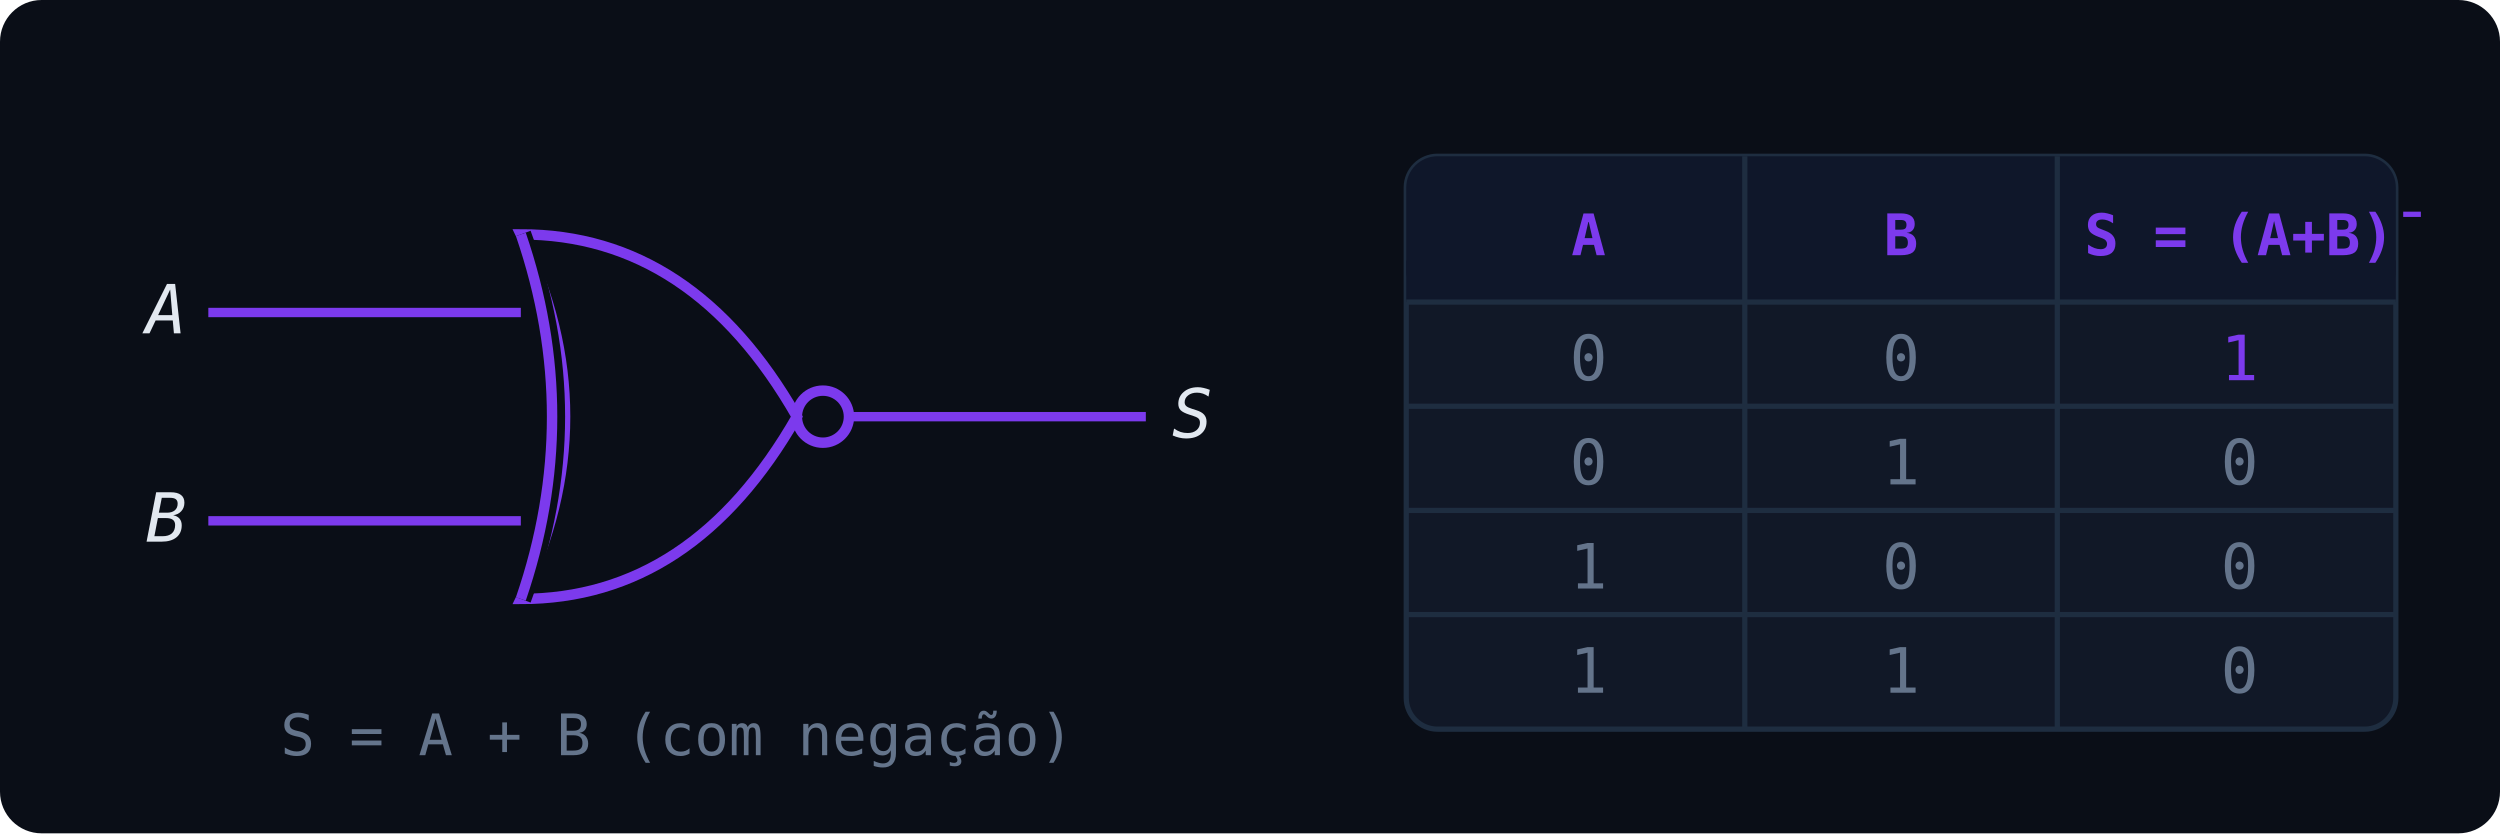
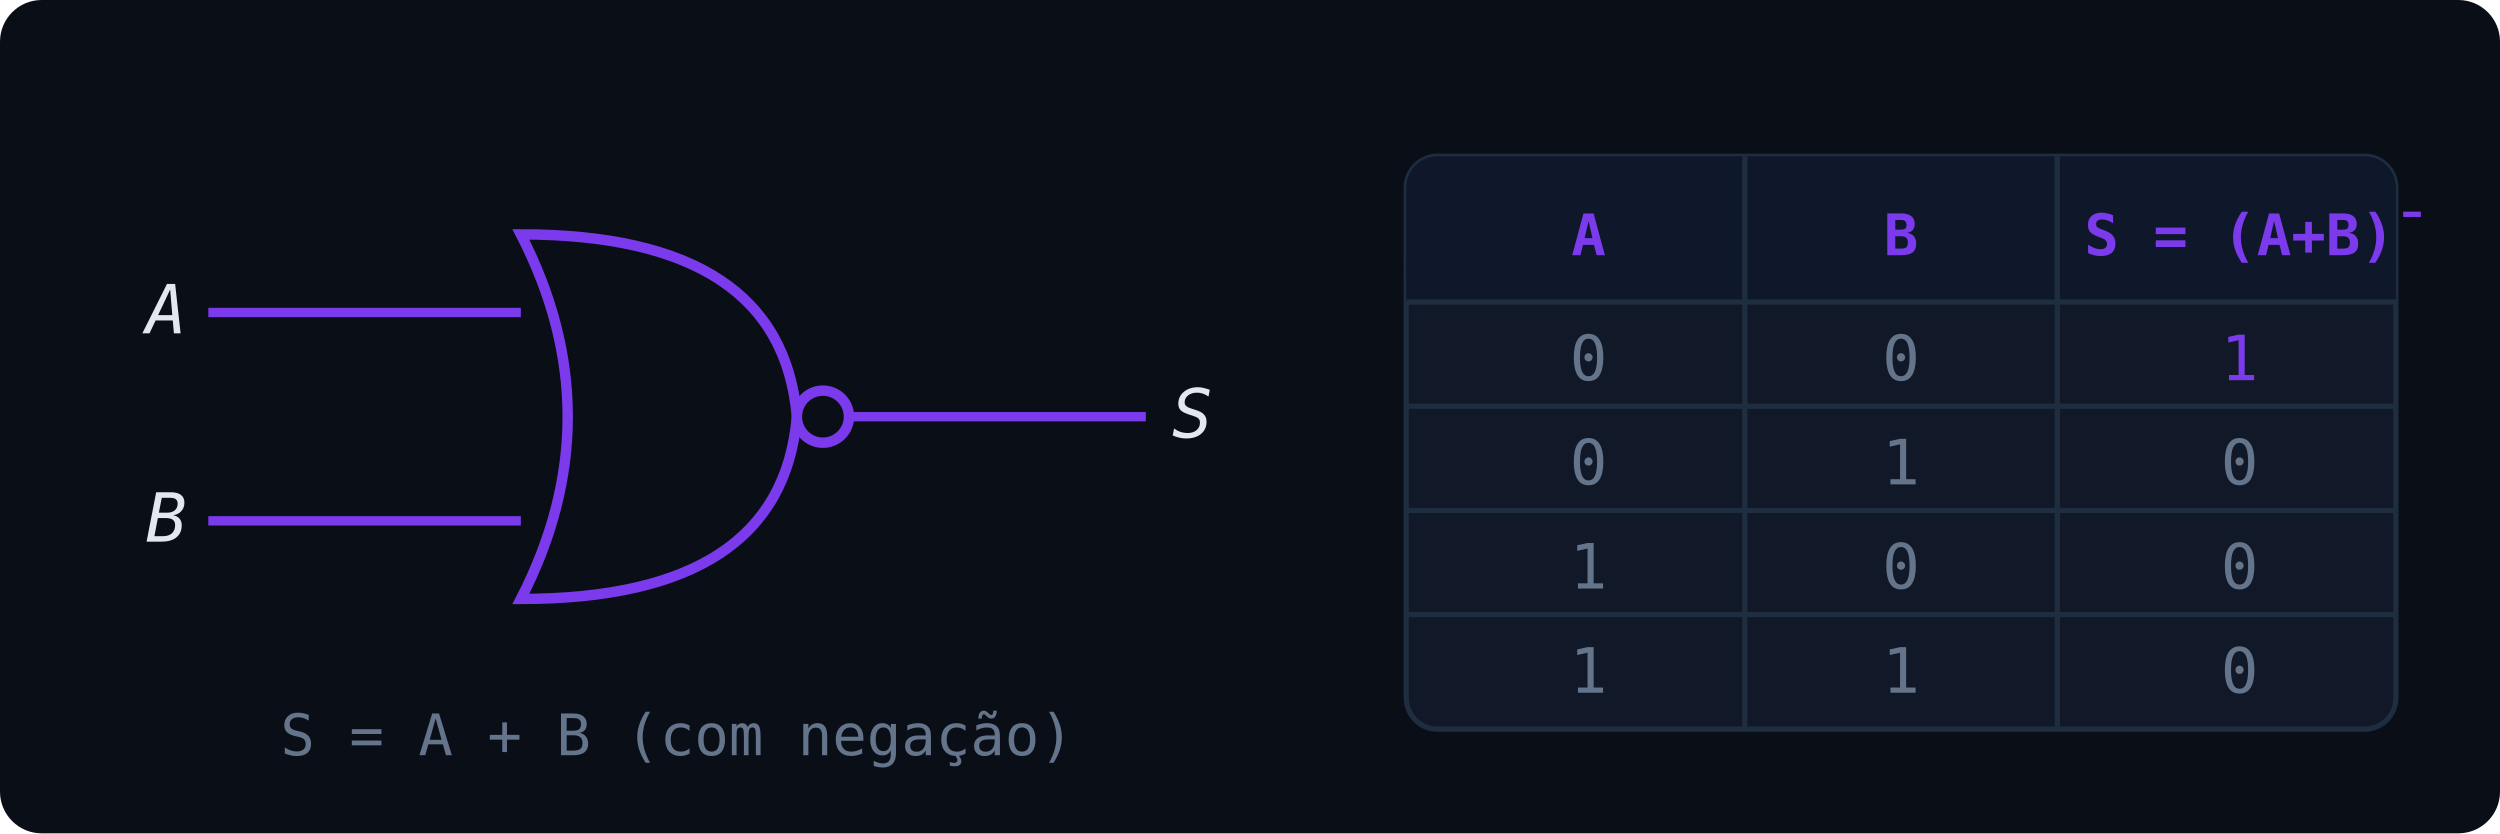
<svg xmlns="http://www.w3.org/2000/svg" viewBox="0 0 480 160" font-family="IBM Plex Mono, monospace" font-size="12">
  <rect width="480" height="160" fill="#0a0e17" rx="8" />
  <line x1="40" y1="60" x2="100" y2="60" stroke="#7c3aed" stroke-width="1.8" />
  <line x1="40" y1="100" x2="100" y2="100" stroke="#7c3aed" stroke-width="1.8" />
  <text x="28" y="64" fill="#e2e8f0" font-size="13" font-style="italic">A</text>
  <text x="28" y="104" fill="#e2e8f0" font-size="13" font-style="italic">B</text>
-   <path d="M100,45 Q117,80 100,115 Q133,115 153,80 Q133,45 100,45 Z" fill="none" stroke="#7c3aed" stroke-width="2" />
-   <path d="M100,45 Q113,80 100,115" fill="none" stroke="#0a0e17" stroke-width="4" />
-   <path d="M100,45 Q112,80 100,115" fill="none" stroke="#7c3aed" stroke-width="2" />
+   <path d="M100,45 Q150,45 153,80 Q150,115 100,115 Q118,80 100,45 Z" fill="#0a0e17" stroke="#7c3aed" stroke-width="2" />
  <circle cx="158" cy="80" r="5" fill="none" stroke="#7c3aed" stroke-width="2" />
  <line x1="163" y1="80" x2="220" y2="80" stroke="#7c3aed" stroke-width="1.8" />
  <text x="225" y="84" fill="#e2e8f0" font-size="13" font-style="italic">S</text>
  <text x="130" y="145" fill="#64748b" font-size="11" text-anchor="middle">S = A + B (com negação)</text>
  <rect x="270" y="30" width="190" height="110" rx="6" fill="#111827" stroke="#1e2d40" stroke-width="1" />
  <rect x="270" y="30" width="190" height="28" rx="6" fill="#0f172a" />
  <rect x="270" y="50" width="190" height="8" fill="#0f172a" />
  <text x="305" y="49" fill="#7c3aed" font-size="11" text-anchor="middle" font-weight="600">A</text>
  <text x="365" y="49" fill="#7c3aed" font-size="11" text-anchor="middle" font-weight="600">B</text>
  <text x="430" y="49" fill="#7c3aed" font-size="11" text-anchor="middle" font-weight="600">S = (A+B)̄</text>
  <line x1="270" y1="58" x2="460" y2="58" stroke="#1e2d40" stroke-width="1" />
  <line x1="270" y1="78" x2="460" y2="78" stroke="#1e2d40" stroke-width="1" />
  <line x1="270" y1="98" x2="460" y2="98" stroke="#1e2d40" stroke-width="1" />
  <line x1="270" y1="118" x2="460" y2="118" stroke="#1e2d40" stroke-width="1" />
  <line x1="335" y1="30" x2="335" y2="140" stroke="#1e2d40" stroke-width="1" />
  <line x1="395" y1="30" x2="395" y2="140" stroke="#1e2d40" stroke-width="1" />
  <text x="305" y="73" fill="#64748b" font-size="12" text-anchor="middle">0</text>
  <text x="365" y="73" fill="#64748b" font-size="12" text-anchor="middle">0</text>
  <text x="430" y="73" fill="#7c3aed" font-size="12" text-anchor="middle">1</text>
  <text x="305" y="93" fill="#64748b" font-size="12" text-anchor="middle">0</text>
  <text x="365" y="93" fill="#64748b" font-size="12" text-anchor="middle">1</text>
  <text x="430" y="93" fill="#64748b" font-size="12" text-anchor="middle">0</text>
  <text x="305" y="113" fill="#64748b" font-size="12" text-anchor="middle">1</text>
  <text x="365" y="113" fill="#64748b" font-size="12" text-anchor="middle">0</text>
  <text x="430" y="113" fill="#64748b" font-size="12" text-anchor="middle">0</text>
  <text x="305" y="133" fill="#64748b" font-size="12" text-anchor="middle">1</text>
  <text x="365" y="133" fill="#64748b" font-size="12" text-anchor="middle">1</text>
  <text x="430" y="133" fill="#64748b" font-size="12" text-anchor="middle">0</text>
</svg>
